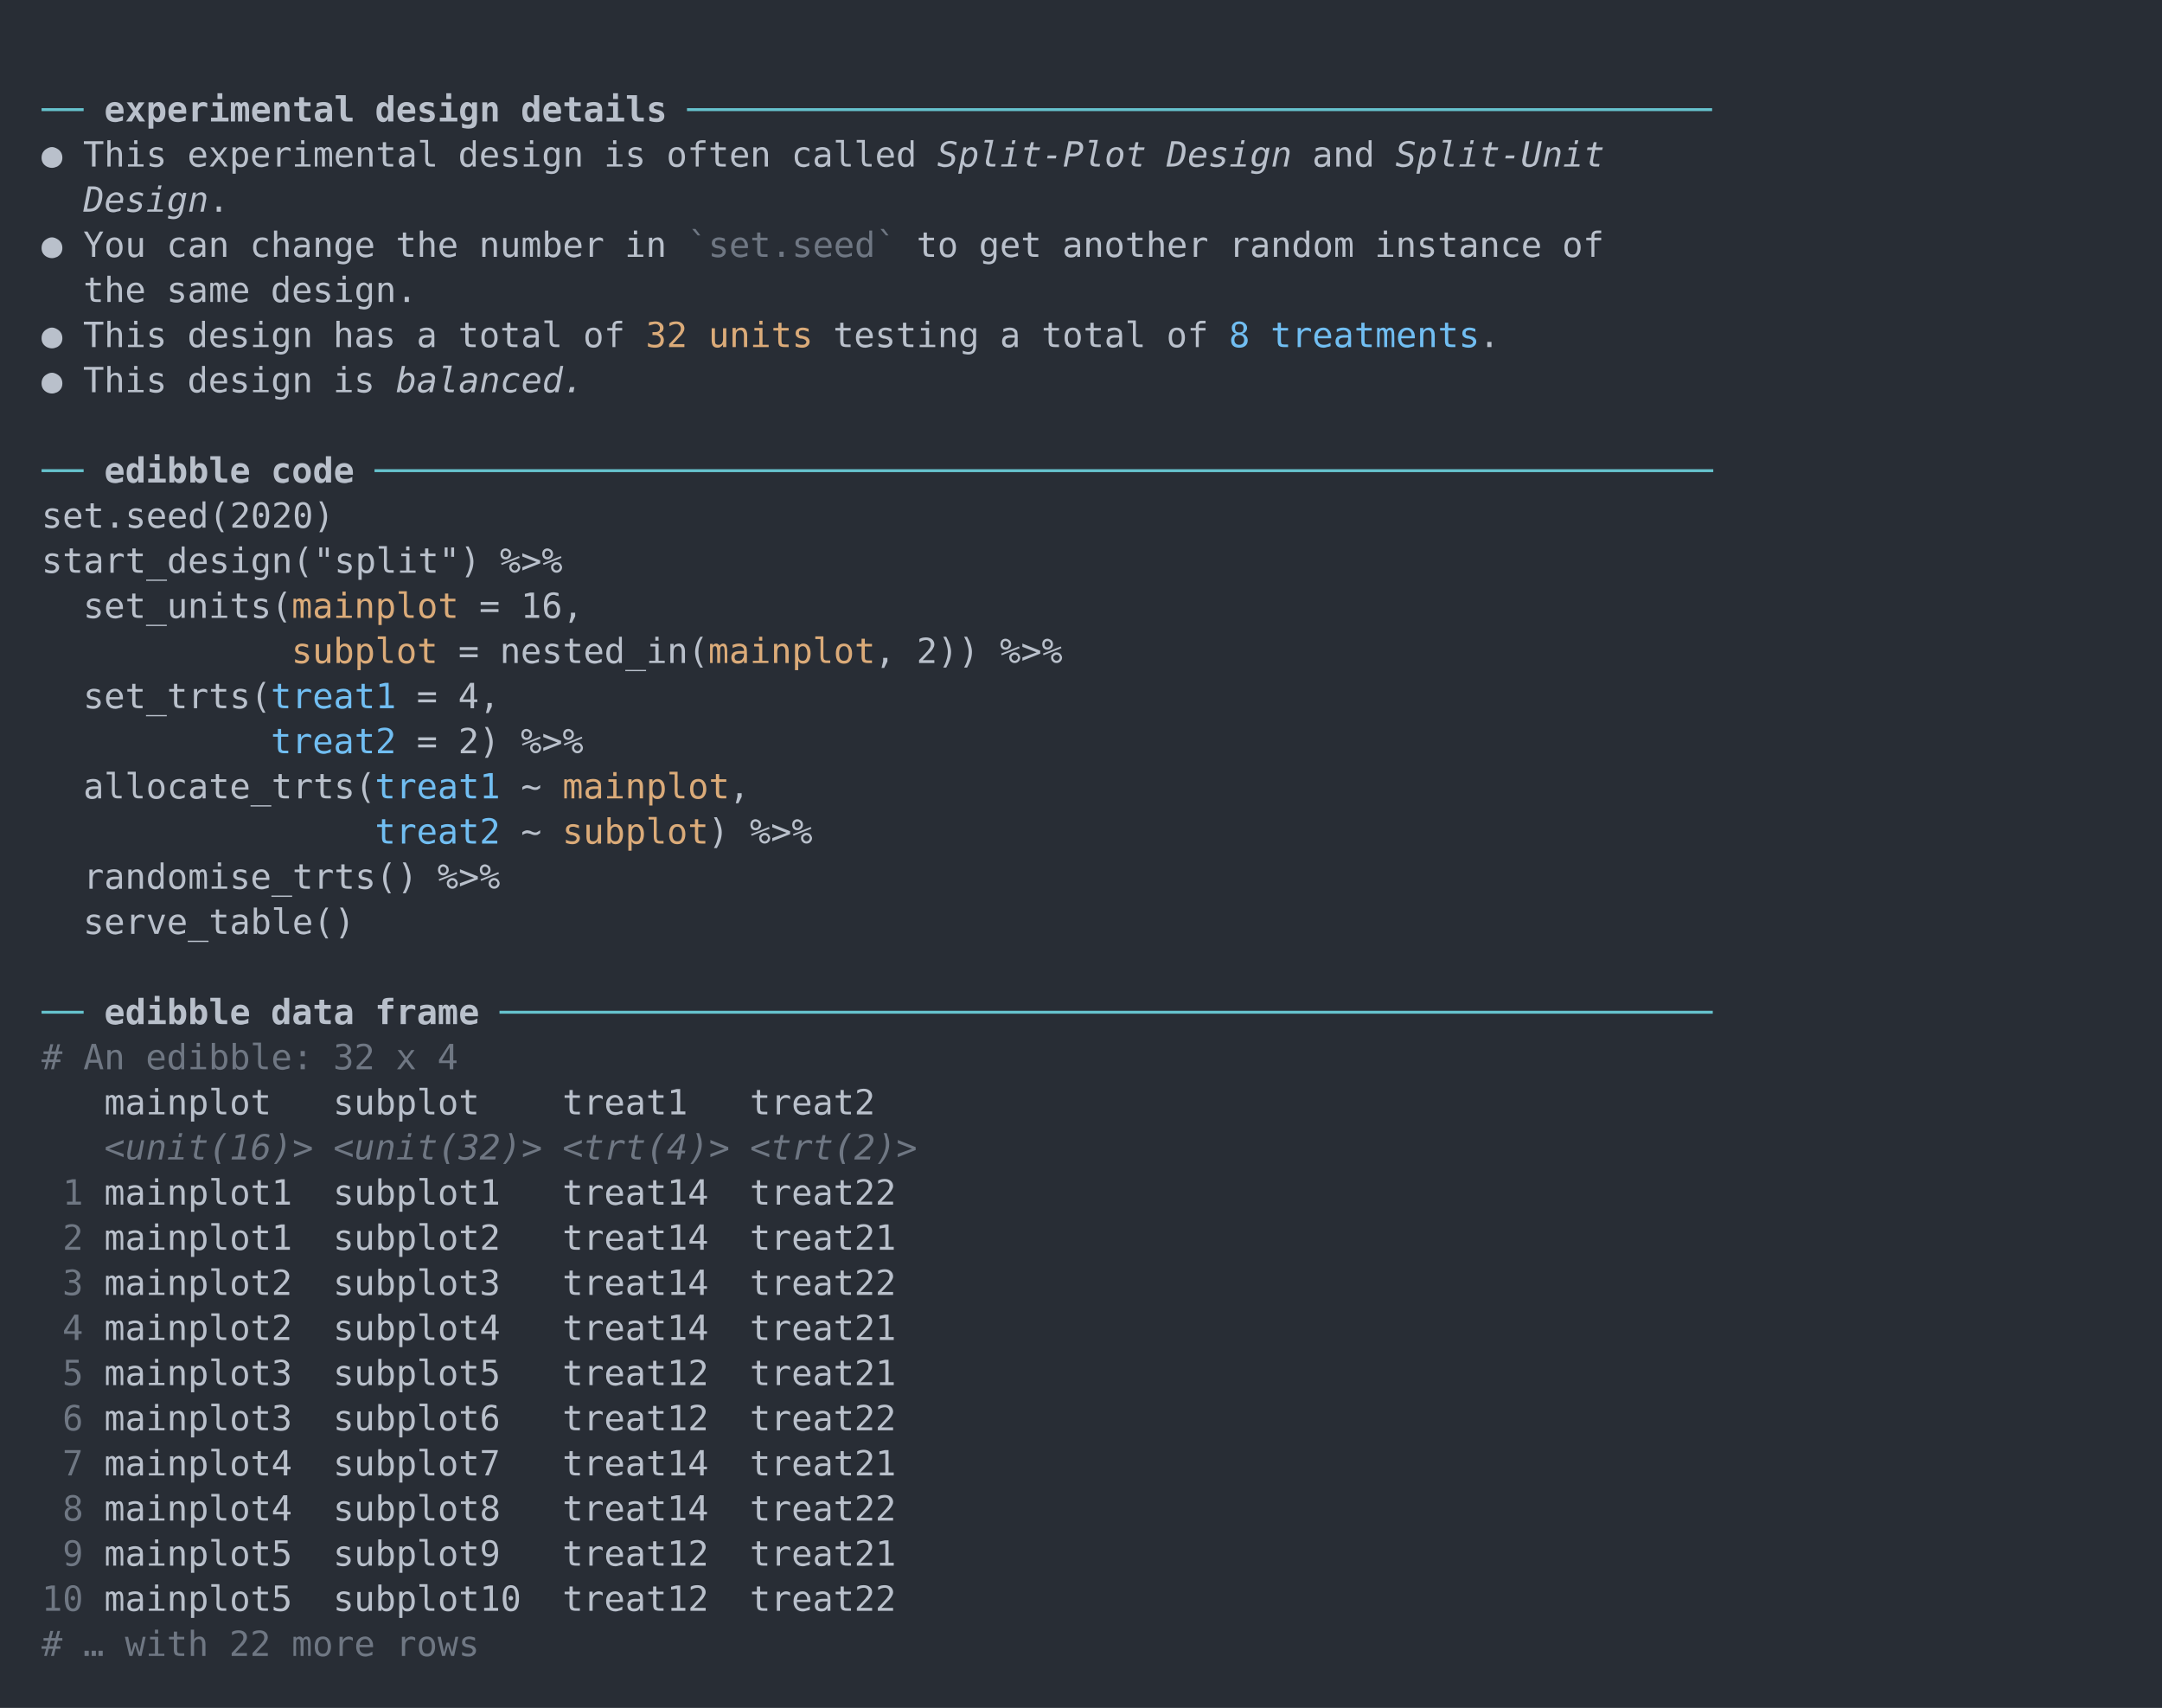
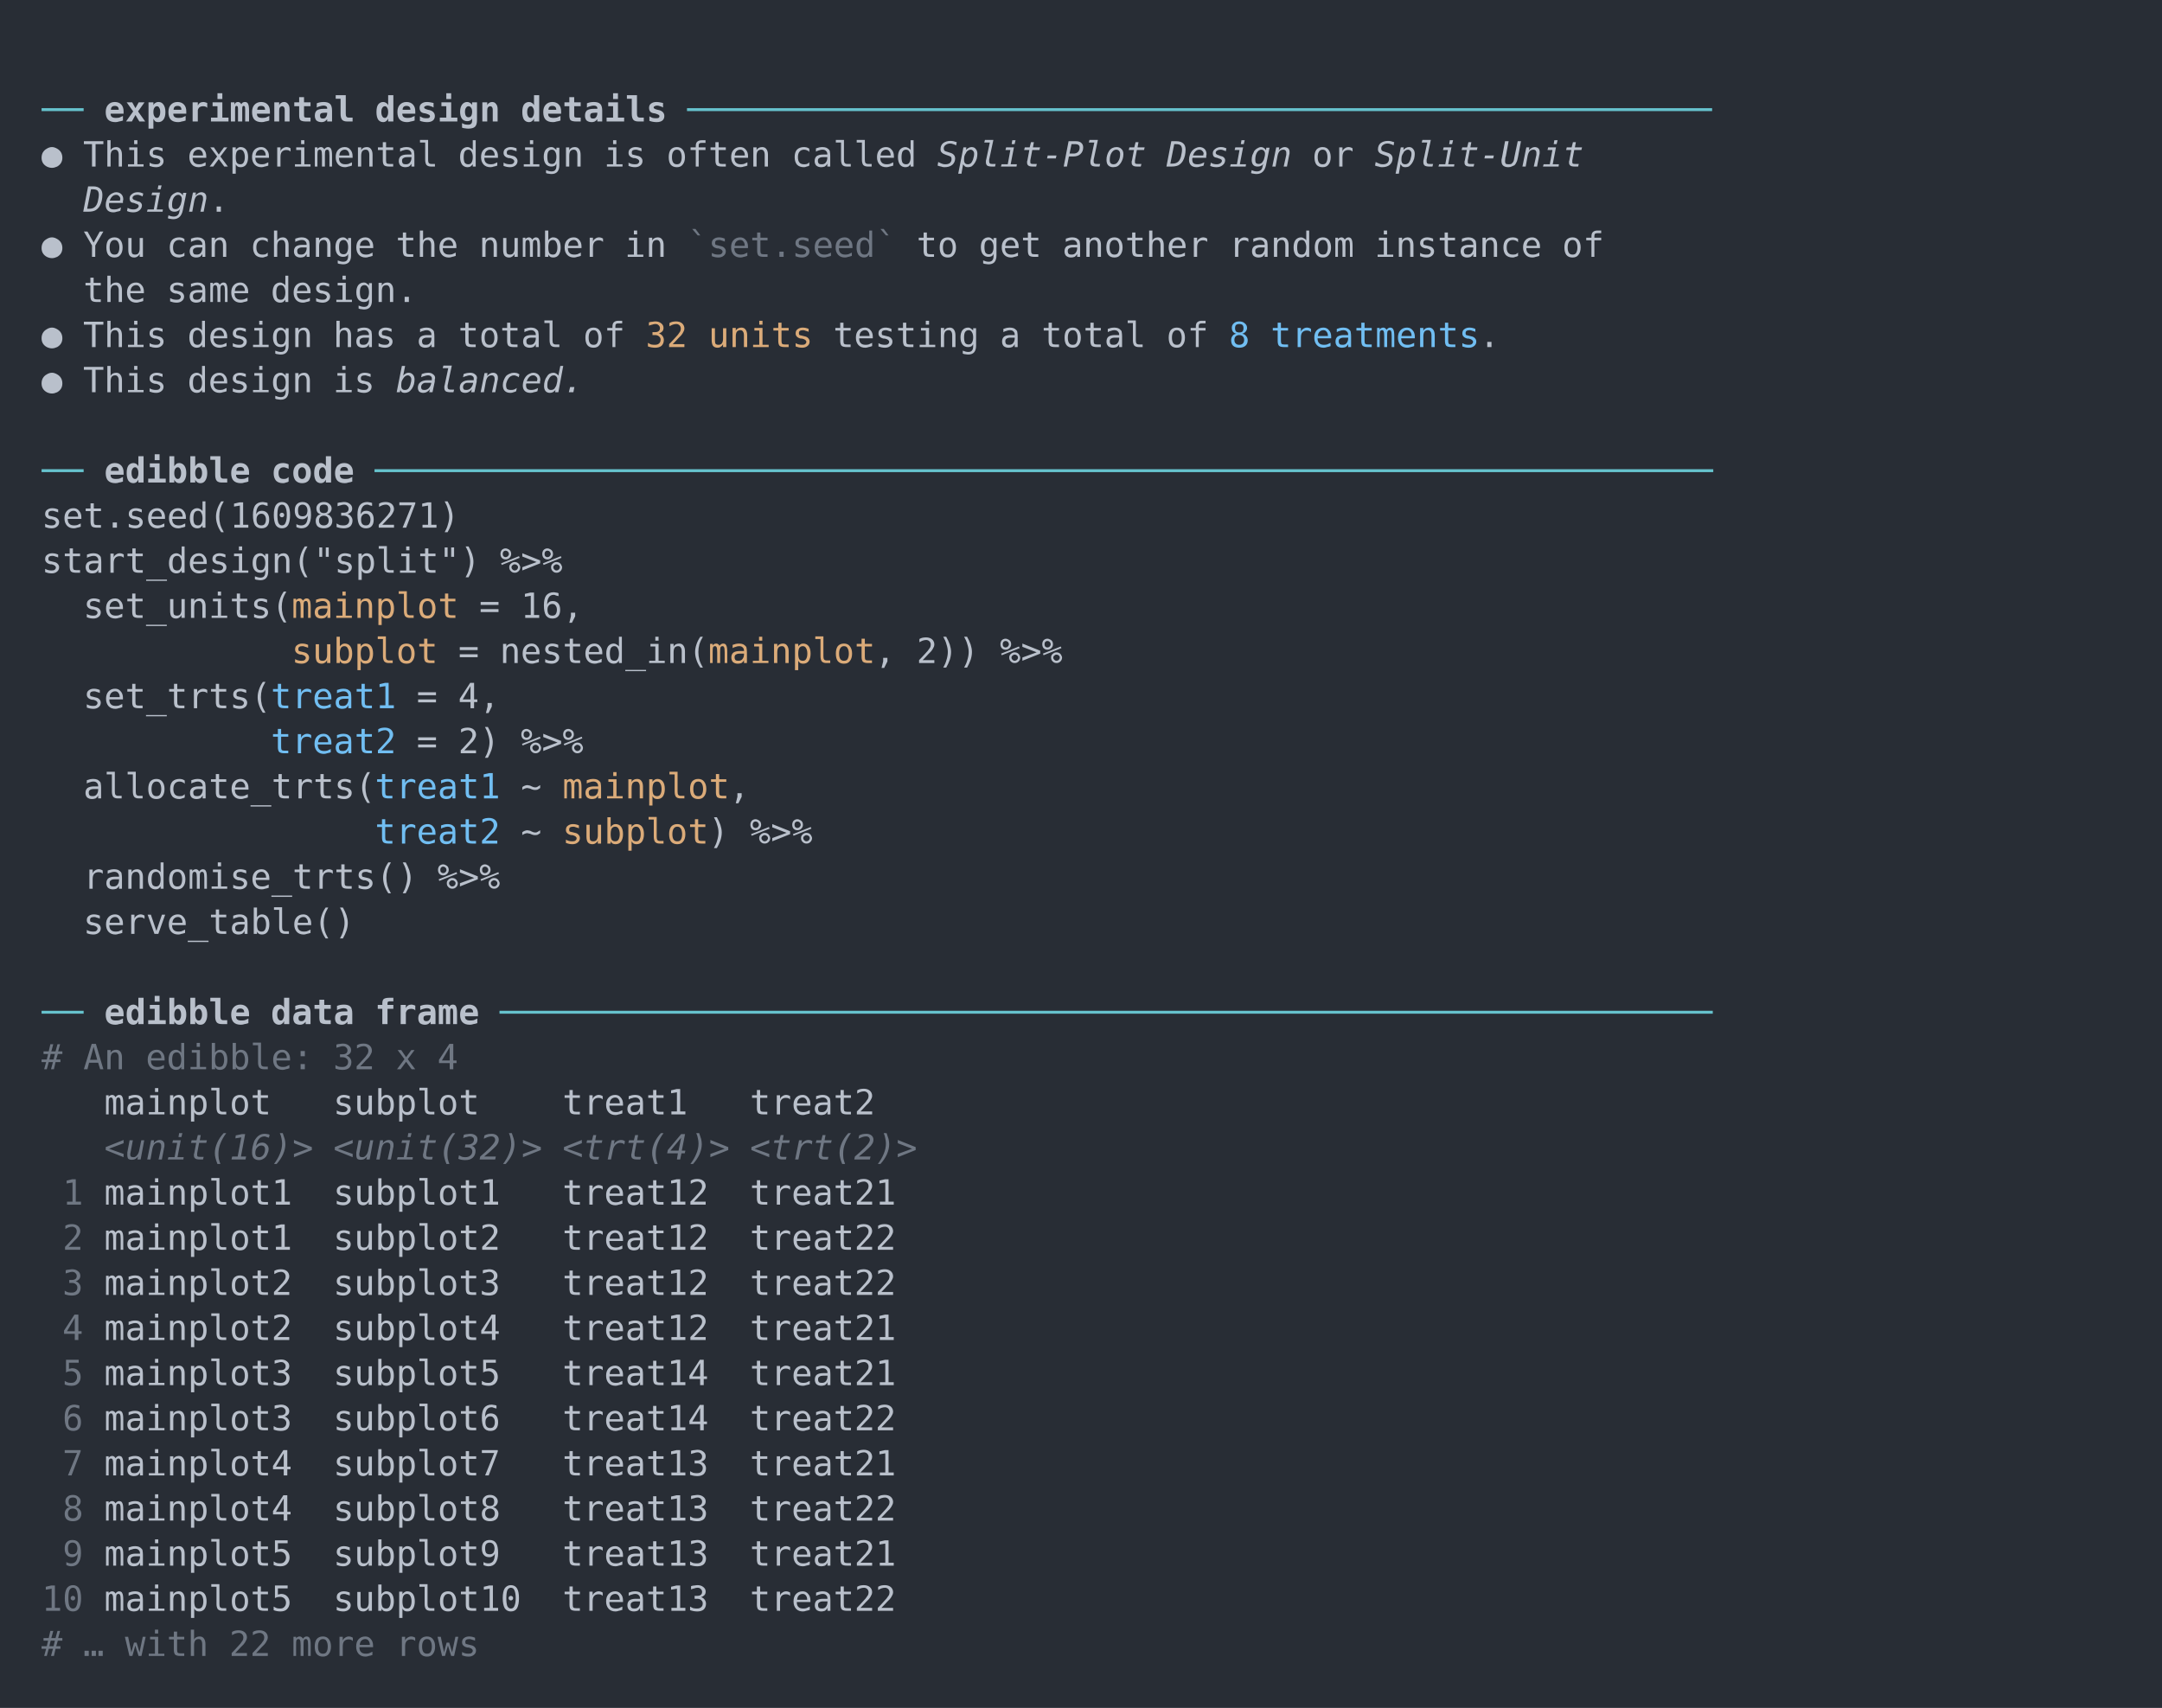
<svg xmlns="http://www.w3.org/2000/svg" xmlns:xlink="http://www.w3.org/1999/xlink" width="1040" height="821.56">
  <rect width="1040" height="821.56" rx="0" ry="0" class="a" />
  <svg height="781.56" viewBox="0 0 100 78.156" width="1000" x="20" y="20">
    <style>.a{fill:rgb(40,45,53)}.b{font-family:'Fira Code',Monaco,Consolas,Menlo,'Bitstream Vera Sans Mono','Powerline Symbols',monospace}.c{fill:transparent}.d{fill:rgb(102,194,205);white-space:pre}.e{fill:rgb(185,192,203);font-weight:bold;white-space:pre}.f{fill:rgb(185,192,203);white-space:pre}.g{fill:rgb(185,192,203);font-style:italic;white-space:pre}.h{fill:rgb(111,119,131);white-space:pre}.i{fill:rgb(219,171,121);white-space:pre}.j{fill:rgb(113,190,242);white-space:pre}.k{fill:rgb(111,119,131);font-style:italic;white-space:pre}</style>
    <g font-family="'Fira Code',Monaco,Consolas,Menlo,'Bitstream Vera Sans Mono','Powerline Symbols',monospace" font-size="1.67" class="b">
      <defs>
        <symbol id="a">
          <rect height="37" width="100" x="0" y="0" class="c" />
        </symbol>
      </defs>
      <rect height="78.156" width="100" class="a" />
      <svg x="0" y="0" width="100">
        <svg x="0">
          <use xlink:href="#a" />
          <text x="0" y="3.841" class="d">──</text>
          <text x="3.006" y="3.841" class="e">experimental</text>
          <text x="16.032" y="3.841" class="e">design</text>
          <text x="23.046" y="3.841" class="e">details</text>
          <text x="31.062" y="3.841" class="d">─────────────────────────────────────────────────</text>
          <text x="0" y="6.012" class="f">●</text>
          <text x="2.004" y="6.012" class="f">This</text>
          <text x="7.014" y="6.012" class="f">experimental</text>
          <text x="20.04" y="6.012" class="f">design</text>
          <text x="27.054" y="6.012" class="f">is</text>
          <text x="30.06" y="6.012" class="f">often</text>
          <text x="36.072" y="6.012" class="f">called</text>
          <text x="43.086" y="6.012" class="g">Split-Plot</text>
          <text x="54.108" y="6.012" class="g">Design</text>
-           <text x="61.122" y="6.012" class="f">and</text>
-           <text x="65.13" y="6.012" class="g">Split-Unit</text>
+           <text x="61.122" y="6.012" class="f">or</text>
+           <text x="64.128" y="6.012" class="g">Split-Unit</text>
          <text x="2.004" y="8.183" class="g">Design</text>
          <text x="8.016" y="8.183" class="f">.</text>
          <text x="0" y="10.354" class="f">●</text>
          <text x="2.004" y="10.354" class="f">You</text>
          <text x="6.012" y="10.354" class="f">can</text>
          <text x="10.02" y="10.354" class="f">change</text>
          <text x="17.034" y="10.354" class="f">the</text>
          <text x="21.042" y="10.354" class="f">number</text>
          <text x="28.056" y="10.354" class="f">in</text>0<text x="31.062" y="10.354" class="h">`set.seed`</text>
          <text x="42.084" y="10.354" class="f">to</text>
          <text x="45.09" y="10.354" class="f">get</text>
          <text x="49.098" y="10.354" class="f">another</text>
          <text x="57.114" y="10.354" class="f">random</text>
          <text x="64.128" y="10.354" class="f">instance</text>
          <text x="73.146" y="10.354" class="f">of</text>
          <text x="2.004" y="12.525" class="f">the</text>
          <text x="6.012" y="12.525" class="f">same</text>
          <text x="11.022" y="12.525" class="f">design.</text>
          <text x="0" y="14.696" class="f">●</text>
          <text x="2.004" y="14.696" class="f">This</text>
          <text x="7.014" y="14.696" class="f">design</text>
          <text x="14.028" y="14.696" class="f">has</text>
          <text x="18.036" y="14.696" class="f">a</text>
          <text x="20.04" y="14.696" class="f">total</text>
          <text x="26.052" y="14.696" class="f">of</text>0<text x="29.058" y="14.696" class="i">32 units</text>
          <text x="38.076" y="14.696" class="f">testing</text>
          <text x="46.092" y="14.696" class="f">a</text>
          <text x="48.096" y="14.696" class="f">total</text>
          <text x="54.108" y="14.696" class="f">of</text>
          <text x="57.114" y="14.696" class="j">8</text>
          <text x="59.118" y="14.696" class="j">treatments</text>
          <text x="69.138" y="14.696" class="f">.</text>
          <text x="0" y="16.867" class="f">●</text>
          <text x="2.004" y="16.867" class="f">This</text>
          <text x="7.014" y="16.867" class="f">design</text>
          <text x="14.028" y="16.867" class="f">is</text>
          <text x="17.034" y="16.867" class="g">balanced.</text>
          <text x="0" y="21.209" class="d">──</text>
          <text x="3.006" y="21.209" class="e">edibble</text>
          <text x="11.022" y="21.209" class="e">code</text>
          <text x="16.032" y="21.209" class="d">────────────────────────────────────────────────────────────────</text>
-           <text x="0" y="23.38" class="f">set.seed(2020)</text>
+           <text x="0" y="23.38" class="f">set.seed(1609836271)</text>
          <text x="0" y="25.551" class="f">start_design("split")</text>
          <text x="22.044" y="25.551" class="f">%&gt;%</text>
          <text x="2.004" y="27.722" class="f">set_units(</text>0<text x="12.024" y="27.722" class="i">mainplot</text>
          <text x="21.042" y="27.722" class="f">=</text>
          <text x="23.046" y="27.722" class="f">16,</text>0<text x="12.024" y="29.893" class="i">subplot</text>
          <text x="20.04" y="29.893" class="f">=</text>
          <text x="22.044" y="29.893" class="f">nested_in(</text>0<text x="32.064" y="29.893" class="i">mainplot</text>
          <text x="40.08" y="29.893" class="f">,</text>
          <text x="42.084" y="29.893" class="f">2))</text>
          <text x="46.092" y="29.893" class="f">%&gt;%</text>
          <text x="2.004" y="32.064" class="f">set_trts(</text>
          <text x="11.022" y="32.064" class="j">treat1</text>
          <text x="18.036" y="32.064" class="f">=</text>
          <text x="20.04" y="32.064" class="f">4,</text>
          <text x="11.022" y="34.235" class="j">treat2</text>
          <text x="18.036" y="34.235" class="f">=</text>
          <text x="20.04" y="34.235" class="f">2)</text>
          <text x="23.046" y="34.235" class="f">%&gt;%</text>
          <text x="2.004" y="36.406" class="f">allocate_trts(</text>
          <text x="16.032" y="36.406" class="j">treat1</text>
          <text x="23.046" y="36.406" class="f">~</text>0<text x="25.05" y="36.406" class="i">mainplot</text>
          <text x="33.066" y="36.406" class="f">,</text>
          <text x="16.032" y="38.577" class="j">treat2</text>
          <text x="23.046" y="38.577" class="f">~</text>0<text x="25.05" y="38.577" class="i">subplot</text>
          <text x="32.064" y="38.577" class="f">)</text>
          <text x="34.068" y="38.577" class="f">%&gt;%</text>
          <text x="2.004" y="40.748" class="f">randomise_trts()</text>
          <text x="19.038" y="40.748" class="f">%&gt;%</text>
          <text x="2.004" y="42.919" class="f">serve_table()</text>
          <text x="0" y="47.261" class="d">──</text>
          <text x="3.006" y="47.261" class="e">edibble</text>
          <text x="11.022" y="47.261" class="e">data</text>
          <text x="16.032" y="47.261" class="e">frame</text>
          <text x="22.044" y="47.261" class="d">──────────────────────────────────────────────────────────</text>
          <text x="0" y="49.432" class="h">#</text>
          <text x="2.004" y="49.432" class="h">An</text>
          <text x="5.01" y="49.432" class="h">edibble:</text>
          <text x="14.028" y="49.432" class="h">32</text>
          <text x="17.034" y="49.432" class="h">x</text>
          <text x="19.038" y="49.432" class="h">4</text>
          <text x="3.006" y="51.603" class="f">mainplot</text>
          <text x="14.028" y="51.603" class="f">subplot</text>
          <text x="25.05" y="51.603" class="f">treat1</text>
          <text x="34.068" y="51.603" class="f">treat2</text>
          <text x="3.006" y="53.774" class="k">&lt;unit(16)&gt;</text>
          <text x="14.028" y="53.774" class="k">&lt;unit(32)&gt;</text>
          <text x="25.05" y="53.774" class="k">&lt;trt(4)&gt;</text>
          <text x="34.068" y="53.774" class="k">&lt;trt(2)&gt;</text>
          <text x="1.002" y="55.945" class="h">1</text>
          <text x="3.006" y="55.945" class="f">mainplot1</text>
          <text x="14.028" y="55.945" class="f">subplot1</text>
-           <text x="25.05" y="55.945" class="f">treat14</text>
-           <text x="34.068" y="55.945" class="f">treat22</text>
+           <text x="25.05" y="55.945" class="f">treat12</text>
+           <text x="34.068" y="55.945" class="f">treat21</text>
          <text x="1.002" y="58.116" class="h">2</text>
          <text x="3.006" y="58.116" class="f">mainplot1</text>
          <text x="14.028" y="58.116" class="f">subplot2</text>
-           <text x="25.05" y="58.116" class="f">treat14</text>
-           <text x="34.068" y="58.116" class="f">treat21</text>
+           <text x="25.05" y="58.116" class="f">treat12</text>
+           <text x="34.068" y="58.116" class="f">treat22</text>
          <text x="1.002" y="60.287" class="h">3</text>
          <text x="3.006" y="60.287" class="f">mainplot2</text>
          <text x="14.028" y="60.287" class="f">subplot3</text>
-           <text x="25.05" y="60.287" class="f">treat14</text>
+           <text x="25.05" y="60.287" class="f">treat12</text>
          <text x="34.068" y="60.287" class="f">treat22</text>
          <text x="1.002" y="62.458" class="h">4</text>
          <text x="3.006" y="62.458" class="f">mainplot2</text>
          <text x="14.028" y="62.458" class="f">subplot4</text>
-           <text x="25.05" y="62.458" class="f">treat14</text>
+           <text x="25.05" y="62.458" class="f">treat12</text>
          <text x="34.068" y="62.458" class="f">treat21</text>
          <text x="1.002" y="64.629" class="h">5</text>
          <text x="3.006" y="64.629" class="f">mainplot3</text>
          <text x="14.028" y="64.629" class="f">subplot5</text>
-           <text x="25.05" y="64.629" class="f">treat12</text>
+           <text x="25.05" y="64.629" class="f">treat14</text>
          <text x="34.068" y="64.629" class="f">treat21</text>
          <text x="1.002" y="66.8" class="h">6</text>
          <text x="3.006" y="66.8" class="f">mainplot3</text>
          <text x="14.028" y="66.8" class="f">subplot6</text>
-           <text x="25.05" y="66.8" class="f">treat12</text>
+           <text x="25.05" y="66.8" class="f">treat14</text>
          <text x="34.068" y="66.8" class="f">treat22</text>
          <text x="1.002" y="68.971" class="h">7</text>
          <text x="3.006" y="68.971" class="f">mainplot4</text>
          <text x="14.028" y="68.971" class="f">subplot7</text>
-           <text x="25.05" y="68.971" class="f">treat14</text>
+           <text x="25.05" y="68.971" class="f">treat13</text>
          <text x="34.068" y="68.971" class="f">treat21</text>
          <text x="1.002" y="71.142" class="h">8</text>
          <text x="3.006" y="71.142" class="f">mainplot4</text>
          <text x="14.028" y="71.142" class="f">subplot8</text>
-           <text x="25.05" y="71.142" class="f">treat14</text>
+           <text x="25.05" y="71.142" class="f">treat13</text>
          <text x="34.068" y="71.142" class="f">treat22</text>
          <text x="1.002" y="73.313" class="h">9</text>
          <text x="3.006" y="73.313" class="f">mainplot5</text>
          <text x="14.028" y="73.313" class="f">subplot9</text>
-           <text x="25.05" y="73.313" class="f">treat12</text>
+           <text x="25.05" y="73.313" class="f">treat13</text>
          <text x="34.068" y="73.313" class="f">treat21</text>
          <text x="0" y="75.484" class="h">10</text>
          <text x="3.006" y="75.484" class="f">mainplot5</text>
          <text x="14.028" y="75.484" class="f">subplot10</text>
-           <text x="25.05" y="75.484" class="f">treat12</text>
+           <text x="25.05" y="75.484" class="f">treat13</text>
          <text x="34.068" y="75.484" class="f">treat22</text>
          <text x="0" y="77.655" class="h">#</text>
          <text x="2.004" y="77.655" class="h">…</text>
          <text x="4.008" y="77.655" class="h">with</text>
          <text x="9.018" y="77.655" class="h">22</text>
          <text x="12.024" y="77.655" class="h">more</text>
          <text x="17.034" y="77.655" class="h">rows</text>
        </svg>
      </svg>
    </g>
  </svg>
</svg>
